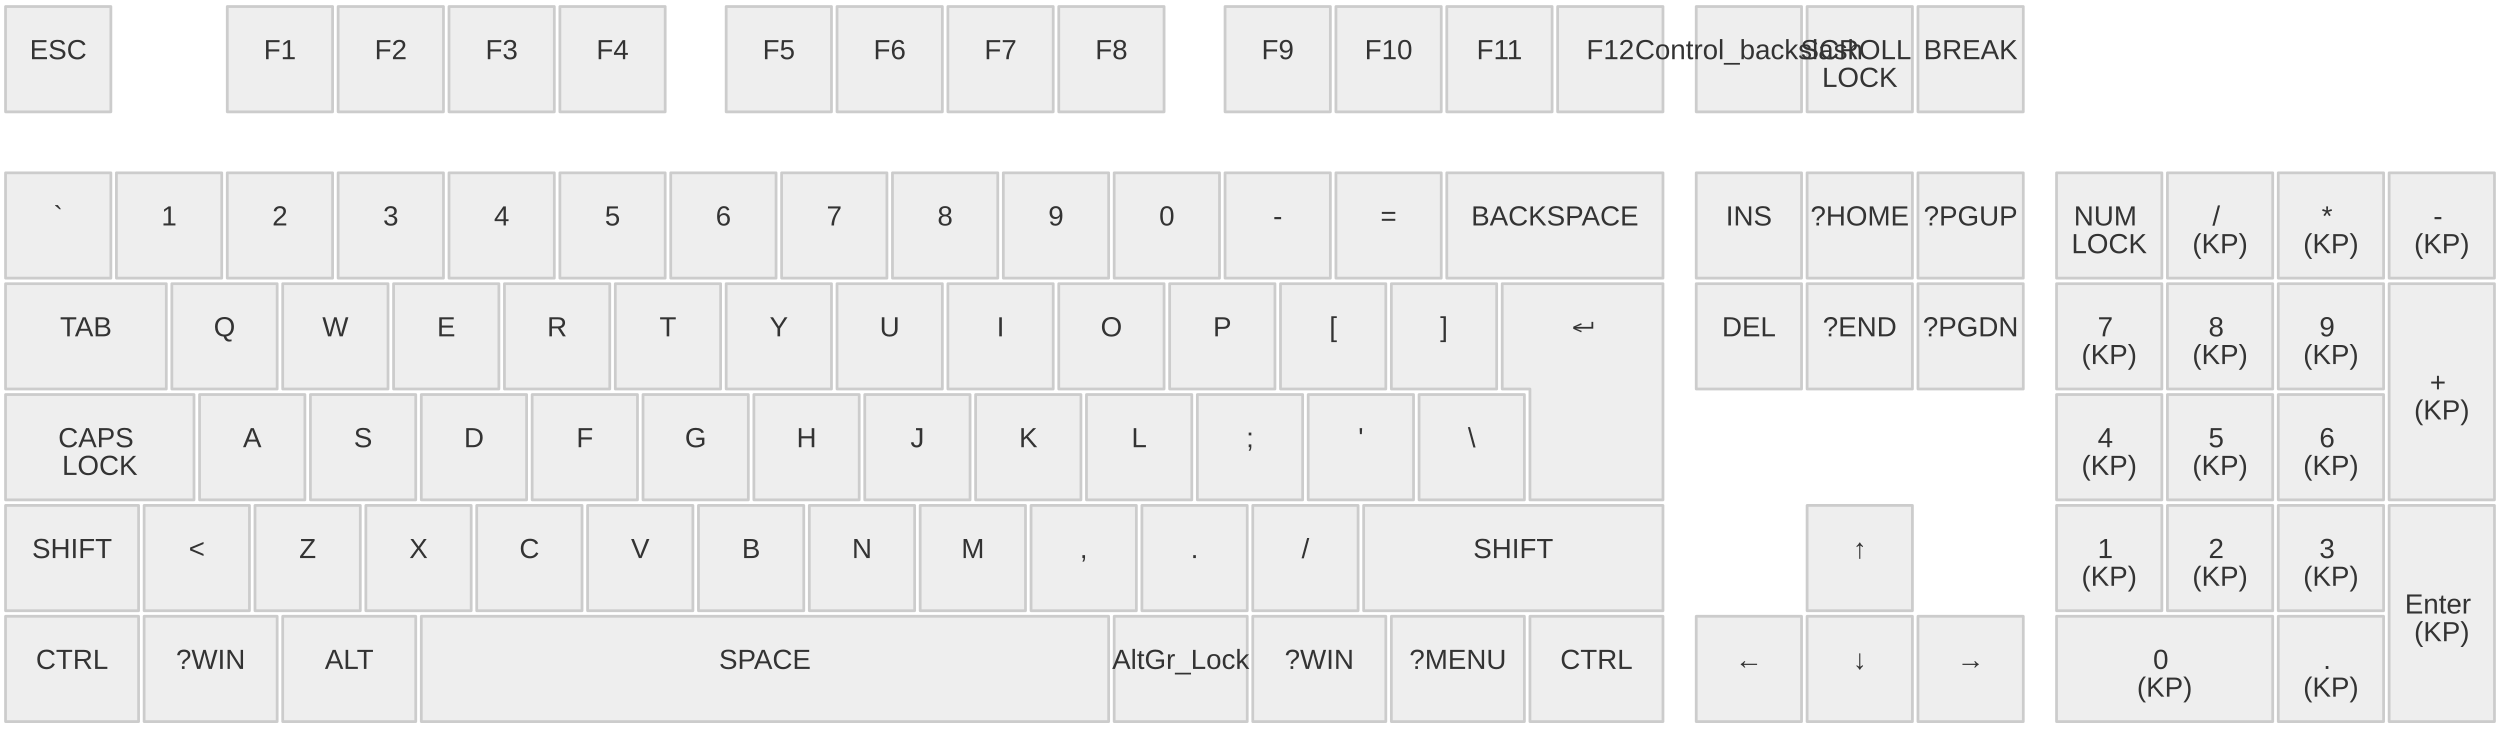
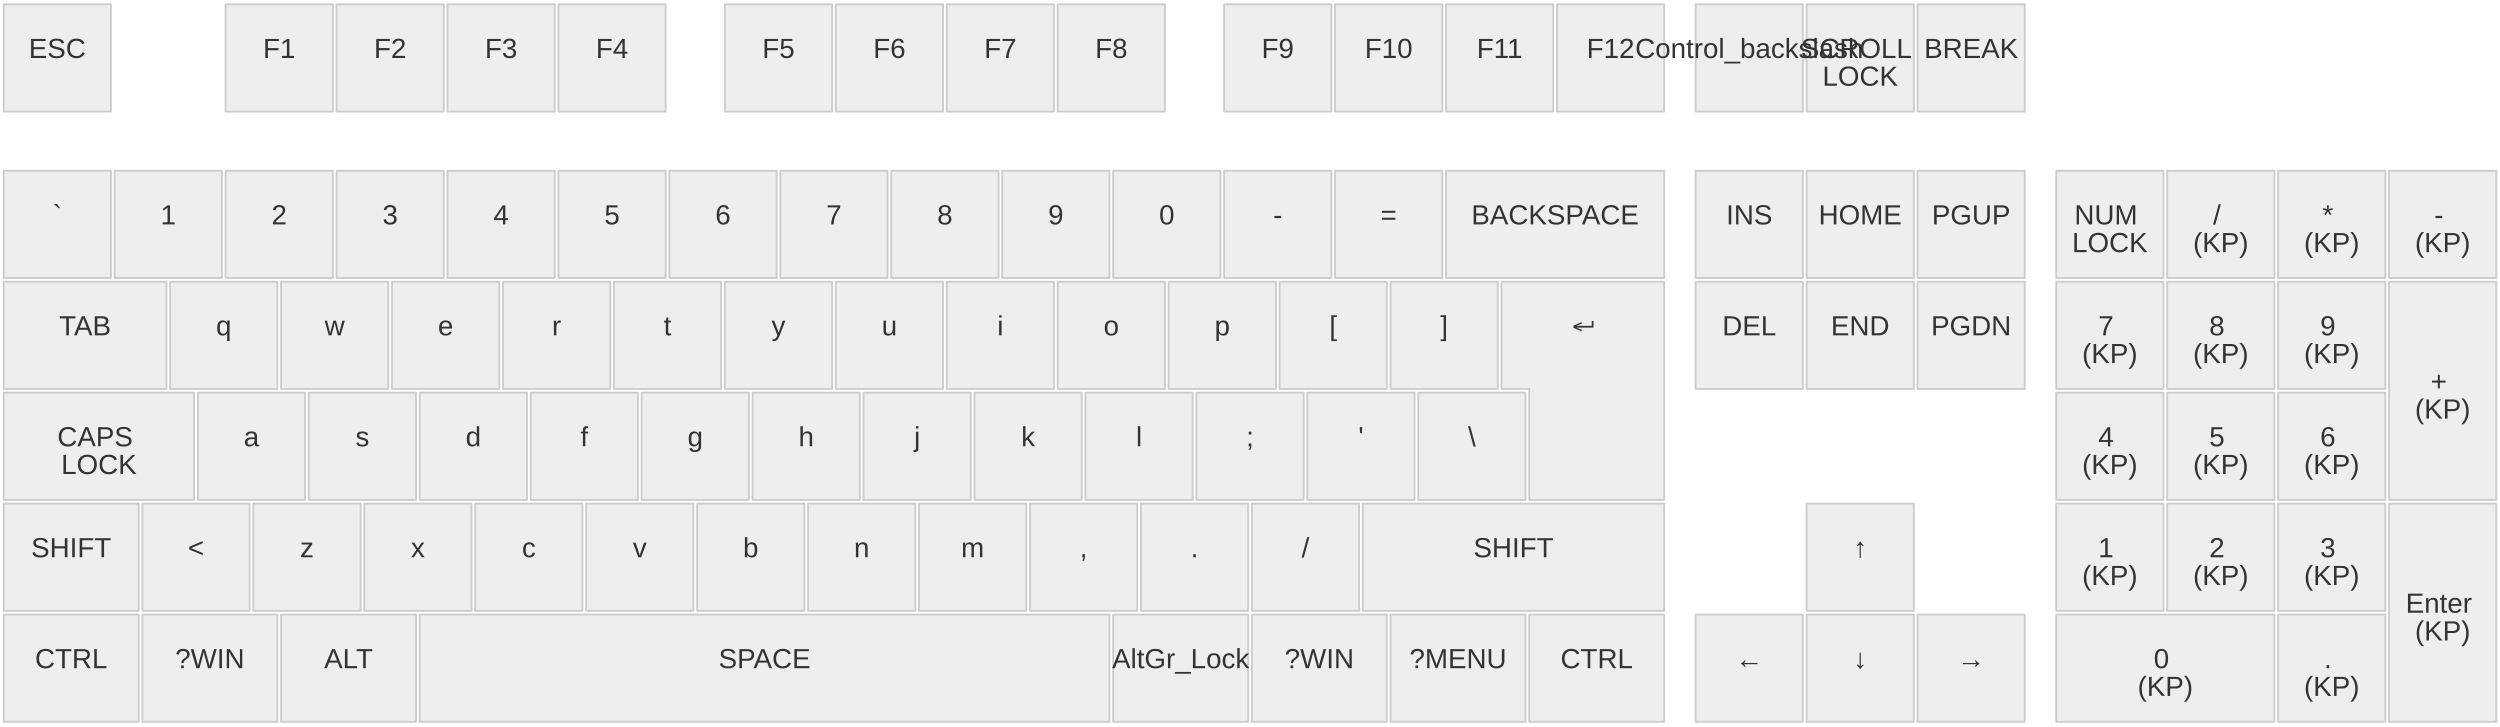
- <svg xmlns="http://www.w3.org/2000/svg" width="903.0" height="263.0" viewBox="-1 -1 902.0 262.0">
-   <g font-family="Arial" font-size="10px" font-size-adjust="0.518">
+ <svg xmlns="http://www.w3.org/2000/svg" width="1353.0" height="393.0" viewBox="-1 -1 1352.0 392.0">
+   <g font-family="Arial" font-size="15px" font-size-adjust="0.518">
    <g fill="#eee" stroke="#ccc" stroke-linejoin="round">
-       <rect x="1" y="1" width="38" height="38" />
-       <rect x="81" y="1" width="38" height="38" />
-       <rect x="121" y="1" width="38" height="38" />
-       <rect x="161" y="1" width="38" height="38" />
-       <rect x="201" y="1" width="38" height="38" />
-       <rect x="261.0" y="1" width="38" height="38" />
-       <rect x="301.0" y="1" width="38" height="38" />
-       <rect x="341.0" y="1" width="38" height="38" />
-       <rect x="381.0" y="1" width="38" height="38" />
-       <rect x="441.0" y="1" width="38" height="38" />
-       <rect x="481.0" y="1" width="38" height="38" />
-       <rect x="521.0" y="1" width="38" height="38" />
-       <rect x="561.0" y="1" width="38" height="38" />
-       <rect x="1" y="61.0" width="38" height="38" />
-       <rect x="41" y="61.0" width="38" height="38" />
-       <rect x="81" y="61.0" width="38" height="38" />
-       <rect x="121" y="61.0" width="38" height="38" />
-       <rect x="161" y="61.0" width="38" height="38" />
-       <rect x="201" y="61.0" width="38" height="38" />
-       <rect x="241" y="61.0" width="38" height="38" />
-       <rect x="281" y="61.0" width="38" height="38" />
-       <rect x="321" y="61.0" width="38" height="38" />
-       <rect x="361" y="61.0" width="38" height="38" />
-       <rect x="401" y="61.0" width="38" height="38" />
-       <rect x="441" y="61.0" width="38" height="38" />
-       <rect x="481" y="61.0" width="38" height="38" />
-       <rect x="521" y="61.0" width="78" height="38" />
-       <rect x="1" y="101.0" width="58.0" height="38" />
-       <rect x="61.0" y="101.0" width="38" height="38" />
-       <rect x="101.0" y="101.0" width="38" height="38" />
-       <rect x="141.0" y="101.0" width="38" height="38" />
-       <rect x="181.0" y="101.0" width="38" height="38" />
-       <rect x="221.0" y="101.0" width="38" height="38" />
-       <rect x="261.0" y="101.0" width="38" height="38" />
-       <rect x="301.0" y="101.0" width="38" height="38" />
-       <rect x="341.0" y="101.0" width="38" height="38" />
-       <rect x="381.0" y="101.0" width="38" height="38" />
-       <rect x="421.0" y="101.0" width="38" height="38" />
-       <rect x="461.0" y="101.0" width="38" height="38" />
-       <rect x="501.0" y="101.0" width="38" height="38" />
-       <rect x="1" y="141.0" width="68.0" height="38" />
-       <rect x="71.0" y="141.0" width="38" height="38" />
-       <rect x="111.0" y="141.0" width="38" height="38" />
-       <rect x="151.0" y="141.0" width="38" height="38" />
-       <rect x="191.0" y="141.0" width="38" height="38" />
-       <rect x="231.0" y="141.0" width="38" height="38" />
-       <rect x="271.0" y="141.0" width="38" height="38" />
-       <rect x="311.0" y="141.0" width="38" height="38" />
-       <rect x="351.0" y="141.0" width="38" height="38" />
-       <rect x="391.0" y="141.0" width="38" height="38" />
-       <rect x="431.0" y="141.0" width="38" height="38" />
-       <rect x="471.0" y="141.0" width="38" height="38" />
-       <rect x="511.0" y="141.0" width="38" height="38" />
-       <polygon points="541.0,101.0 599.0,101.0 599.0,179.0 551.0,179.0 551.0,139.0 541.0,139.0 541.0,101.0" />
-       <rect x="1" y="181.0" width="48.0" height="38" />
-       <rect x="51.0" y="181.0" width="38" height="38" />
-       <rect x="91.0" y="181.0" width="38" height="38" />
-       <rect x="131.0" y="181.0" width="38" height="38" />
-       <rect x="171.0" y="181.0" width="38" height="38" />
-       <rect x="211.0" y="181.0" width="38" height="38" />
-       <rect x="251.0" y="181.0" width="38" height="38" />
-       <rect x="291.0" y="181.0" width="38" height="38" />
-       <rect x="331.0" y="181.0" width="38" height="38" />
-       <rect x="371.0" y="181.0" width="38" height="38" />
-       <rect x="411.0" y="181.0" width="38" height="38" />
-       <rect x="451.0" y="181.0" width="38" height="38" />
-       <rect x="491.0" y="181.0" width="108.0" height="38" />
-       <rect x="1" y="221.0" width="48.0" height="38" />
-       <rect x="51.0" y="221.0" width="48.0" height="38" />
-       <rect x="101.0" y="221.0" width="48.0" height="38" />
-       <rect x="151.0" y="221.0" width="248.0" height="38" />
-       <rect x="401.0" y="221.0" width="48.0" height="38" />
-       <rect x="451.0" y="221.0" width="48.0" height="38" />
-       <rect x="501.0" y="221.0" width="48.0" height="38" />
-       <rect x="551.0" y="221.0" width="48.0" height="38" />
-       <rect x="611.0" y="1" width="38" height="38" />
-       <rect x="651.0" y="1" width="38" height="38" />
-       <rect x="691.0" y="1" width="38" height="38" />
-       <rect x="611.0" y="61.0" width="38" height="38" />
-       <rect x="651.0" y="61.0" width="38" height="38" />
-       <rect x="691.0" y="61.0" width="38" height="38" />
-       <rect x="611.0" y="101.0" width="38" height="38" />
-       <rect x="651.0" y="101.0" width="38" height="38" />
-       <rect x="691.0" y="101.0" width="38" height="38" />
-       <rect x="651.0" y="181.0" width="38" height="38" />
-       <rect x="611.0" y="221.0" width="38" height="38" />
-       <rect x="651.0" y="221.0" width="38" height="38" />
-       <rect x="691.0" y="221.0" width="38" height="38" />
-       <rect x="741.0" y="61.0" width="38" height="38" />
-       <rect x="781.0" y="61.0" width="38" height="38" />
-       <rect x="821.0" y="61.0" width="38" height="38" />
-       <rect x="861.0" y="61.0" width="38" height="38" />
-       <rect x="741.0" y="101.0" width="38" height="38" />
-       <rect x="781.0" y="101.0" width="38" height="38" />
-       <rect x="821.0" y="101.0" width="38" height="38" />
-       <rect x="741.0" y="141.0" width="38" height="38" />
-       <rect x="781.0" y="141.0" width="38" height="38" />
-       <rect x="821.0" y="141.0" width="38" height="38" />
-       <rect x="861.0" y="101.0" width="38" height="78.0" />
-       <rect x="741.0" y="181.0" width="38" height="38" />
-       <rect x="781.0" y="181.0" width="38" height="38" />
-       <rect x="821.0" y="181.0" width="38" height="38" />
-       <rect x="741.0" y="221.0" width="78" height="38" />
-       <rect x="821.0" y="221.0" width="38" height="38" />
-       <rect x="861.0" y="181.0" width="38" height="78.0" />
+       <rect x="1" y="1" width="58" height="58" />
+       <rect x="121" y="1" width="58" height="58" />
+       <rect x="181" y="1" width="58" height="58" />
+       <rect x="241" y="1" width="58" height="58" />
+       <rect x="301" y="1" width="58" height="58" />
+       <rect x="391.0" y="1" width="58" height="58" />
+       <rect x="451.0" y="1" width="58" height="58" />
+       <rect x="511.0" y="1" width="58" height="58" />
+       <rect x="571.0" y="1" width="58" height="58" />
+       <rect x="661.0" y="1" width="58" height="58" />
+       <rect x="721.0" y="1" width="58" height="58" />
+       <rect x="781.0" y="1" width="58" height="58" />
+       <rect x="841.0" y="1" width="58" height="58" />
+       <rect x="1" y="91.0" width="58" height="58" />
+       <rect x="61" y="91.0" width="58" height="58" />
+       <rect x="121" y="91.0" width="58" height="58" />
+       <rect x="181" y="91.0" width="58" height="58" />
+       <rect x="241" y="91.0" width="58" height="58" />
+       <rect x="301" y="91.0" width="58" height="58" />
+       <rect x="361" y="91.0" width="58" height="58" />
+       <rect x="421" y="91.0" width="58" height="58" />
+       <rect x="481" y="91.0" width="58" height="58" />
+       <rect x="541" y="91.0" width="58" height="58" />
+       <rect x="601" y="91.0" width="58" height="58" />
+       <rect x="661" y="91.0" width="58" height="58" />
+       <rect x="721" y="91.0" width="58" height="58" />
+       <rect x="781" y="91.0" width="118" height="58" />
+       <rect x="1" y="151.0" width="88.0" height="58" />
+       <rect x="91.0" y="151.0" width="58" height="58" />
+       <rect x="151.0" y="151.0" width="58" height="58" />
+       <rect x="211.0" y="151.0" width="58" height="58" />
+       <rect x="271.0" y="151.0" width="58" height="58" />
+       <rect x="331.0" y="151.0" width="58" height="58" />
+       <rect x="391.0" y="151.0" width="58" height="58" />
+       <rect x="451.0" y="151.0" width="58" height="58" />
+       <rect x="511.0" y="151.0" width="58" height="58" />
+       <rect x="571.0" y="151.0" width="58" height="58" />
+       <rect x="631.0" y="151.0" width="58" height="58" />
+       <rect x="691.0" y="151.0" width="58" height="58" />
+       <rect x="751.0" y="151.0" width="58" height="58" />
+       <rect x="1" y="211.0" width="103.0" height="58" />
+       <rect x="106.0" y="211.0" width="58" height="58" />
+       <rect x="166.0" y="211.0" width="58" height="58" />
+       <rect x="226.0" y="211.0" width="58" height="58" />
+       <rect x="286.0" y="211.0" width="58" height="58" />
+       <rect x="346.0" y="211.0" width="58" height="58" />
+       <rect x="406.0" y="211.0" width="58" height="58" />
+       <rect x="466.0" y="211.0" width="58" height="58" />
+       <rect x="526.0" y="211.0" width="58" height="58" />
+       <rect x="586.0" y="211.0" width="58" height="58" />
+       <rect x="646.0" y="211.0" width="58" height="58" />
+       <rect x="706.0" y="211.0" width="58" height="58" />
+       <rect x="766.0" y="211.0" width="58" height="58" />
+       <polygon points="811.0,151.0 899.0,151.0 899.0,269.0 826.0,269.0 826.0,209.0 811.0,209.0 811.0,151.0" />
+       <rect x="1" y="271.0" width="73.0" height="58" />
+       <rect x="76.0" y="271.0" width="58" height="58" />
+       <rect x="136.0" y="271.0" width="58" height="58" />
+       <rect x="196.0" y="271.0" width="58" height="58" />
+       <rect x="256.0" y="271.0" width="58" height="58" />
+       <rect x="316.0" y="271.0" width="58" height="58" />
+       <rect x="376.0" y="271.0" width="58" height="58" />
+       <rect x="436.0" y="271.0" width="58" height="58" />
+       <rect x="496.0" y="271.0" width="58" height="58" />
+       <rect x="556.0" y="271.0" width="58" height="58" />
+       <rect x="616.0" y="271.0" width="58" height="58" />
+       <rect x="676.0" y="271.0" width="58" height="58" />
+       <rect x="736.0" y="271.0" width="163.0" height="58" />
+       <rect x="1" y="331.0" width="73.0" height="58" />
+       <rect x="76.0" y="331.0" width="73.0" height="58" />
+       <rect x="151.0" y="331.0" width="73.0" height="58" />
+       <rect x="226.0" y="331.0" width="373.0" height="58" />
+       <rect x="601.0" y="331.0" width="73.0" height="58" />
+       <rect x="676.0" y="331.0" width="73.0" height="58" />
+       <rect x="751.0" y="331.0" width="73.0" height="58" />
+       <rect x="826.0" y="331.0" width="73.0" height="58" />
+       <rect x="916.0" y="1" width="58" height="58" />
+       <rect x="976.0" y="1" width="58" height="58" />
+       <rect x="1036.0" y="1" width="58" height="58" />
+       <rect x="916.0" y="91.0" width="58" height="58" />
+       <rect x="976.0" y="91.0" width="58" height="58" />
+       <rect x="1036.0" y="91.0" width="58" height="58" />
+       <rect x="916.0" y="151.0" width="58" height="58" />
+       <rect x="976.0" y="151.0" width="58" height="58" />
+       <rect x="1036.0" y="151.0" width="58" height="58" />
+       <rect x="976.0" y="271.0" width="58" height="58" />
+       <rect x="916.0" y="331.0" width="58" height="58" />
+       <rect x="976.0" y="331.0" width="58" height="58" />
+       <rect x="1036.0" y="331.0" width="58" height="58" />
+       <rect x="1111.0" y="91.0" width="58" height="58" />
+       <rect x="1171.0" y="91.0" width="58" height="58" />
+       <rect x="1231.0" y="91.0" width="58" height="58" />
+       <rect x="1291.0" y="91.0" width="58" height="58" />
+       <rect x="1111.0" y="151.0" width="58" height="58" />
+       <rect x="1171.0" y="151.0" width="58" height="58" />
+       <rect x="1231.0" y="151.0" width="58" height="58" />
+       <rect x="1111.0" y="211.0" width="58" height="58" />
+       <rect x="1171.0" y="211.0" width="58" height="58" />
+       <rect x="1231.0" y="211.0" width="58" height="58" />
+       <rect x="1291.0" y="151.0" width="58" height="118.0" />
+       <rect x="1111.0" y="271.0" width="58" height="58" />
+       <rect x="1171.0" y="271.0" width="58" height="58" />
+       <rect x="1231.0" y="271.0" width="58" height="58" />
+       <rect x="1111.0" y="331.0" width="118" height="58" />
+       <rect x="1231.0" y="331.0" width="58" height="58" />
+       <rect x="1291.0" y="271.0" width="58" height="118.0" />
    </g>
    <g fill="#333" text-anchor="middle" text-align="center">
-       <text x="20.0" y="20.0">ESC</text>
-       <text x="100.0" y="20.0">F1</text>
-       <text x="140.0" y="20.0">F2</text>
-       <text x="180.0" y="20.0">F3</text>
-       <text x="220.0" y="20.0">F4</text>
-       <text x="280.0" y="20.0">F5</text>
-       <text x="320.0" y="20.0">F6</text>
-       <text x="360.0" y="20.0">F7</text>
-       <text x="400.0" y="20.0">F8</text>
-       <text x="460.0" y="20.0">F9</text>
-       <text x="500.0" y="20.0">F10</text>
-       <text x="540.0" y="20.0">F11</text>
-       <text x="580.0" y="20.0">F12</text>
-       <text x="20.0" y="80.0">`</text>
-       <text x="60.0" y="80.0">1</text>
-       <text x="100.0" y="80.0">2</text>
-       <text x="140.0" y="80.0">3</text>
-       <text x="180.0" y="80.0">4</text>
-       <text x="220.0" y="80.0">5</text>
-       <text x="260.0" y="80.0">6</text>
-       <text x="300.0" y="80.0">7</text>
-       <text x="340.0" y="80.0">8</text>
-       <text x="380.0" y="80.0">9</text>
-       <text x="420.0" y="80.0">0</text>
-       <text x="460.0" y="80.0">-</text>
-       <text x="500.0" y="80.0">=</text>
-       <text x="560.0" y="80.0">BACKSPACE</text>
-       <text x="30.0" y="120.0">TAB</text>
-       <text x="80.0" y="120.0">Q</text>
-       <text x="120.0" y="120.0">W</text>
-       <text x="160.0" y="120.0">E</text>
-       <text x="200.0" y="120.0">R</text>
-       <text x="240.0" y="120.0">T</text>
-       <text x="280.0" y="120.0">Y</text>
-       <text x="320.0" y="120.0">U</text>
-       <text x="360.0" y="120.0">I</text>
-       <text x="400.0" y="120.0">O</text>
-       <text x="440.0" y="120.0">P</text>
-       <text x="480.0" y="120.0">[</text>
-       <text x="520.0" y="120.0">]</text>
-       <text x="35.0" y="160.0">
-         <tspan x="35.0" dy="0">CAPS</tspan>
-         <tspan x="35.0" dy="1em">LOCK</tspan>
-       </text>
-       <text x="90.0" y="160.0">A</text>
-       <text x="130.0" y="160.0">S</text>
-       <text x="170.0" y="160.0">D</text>
-       <text x="210.0" y="160.0">F</text>
-       <text x="250.0" y="160.0">G</text>
-       <text x="290.0" y="160.0">H</text>
-       <text x="330.0" y="160.0">J</text>
-       <text x="370.0" y="160.0">K</text>
-       <text x="410.0" y="160.0">L</text>
-       <text x="450.0" y="160.0">;</text>
-       <text x="490.0" y="160.0">'</text>
-       <text x="530.0" y="160.0">\</text>
-       <text x="570.0" y="120.0">↵</text>
-       <text x="25.0" y="200.0">SHIFT</text>
-       <text x="70.0" y="200.0">&lt;</text>
-       <text x="110.0" y="200.0">Z</text>
-       <text x="150.0" y="200.0">X</text>
-       <text x="190.0" y="200.0">C</text>
-       <text x="230.0" y="200.0">V</text>
-       <text x="270.0" y="200.0">B</text>
-       <text x="310.0" y="200.0">N</text>
-       <text x="350.0" y="200.0">M</text>
-       <text x="390.0" y="200.0">,</text>
-       <text x="430.0" y="200.0">.</text>
-       <text x="470.0" y="200.0">/</text>
-       <text x="545.0" y="200.0">SHIFT</text>
-       <text x="25.0" y="240.0">CTRL</text>
-       <text x="75.0" y="240.0">?WIN</text>
-       <text x="125.0" y="240.0">ALT</text>
-       <text x="275.0" y="240.0">SPACE</text>
-       <text x="425.0" y="240.0">AltGr_Lock</text>
-       <text x="475.0" y="240.0">?WIN</text>
-       <text x="525.0" y="240.0">?MENU</text>
-       <text x="575.0" y="240.0">CTRL</text>
-       <text x="630.0" y="20.0">Control_backslash</text>
-       <text x="670.0" y="20.0">
-         <tspan x="670.0" dy="0">SCROLL</tspan>
-         <tspan x="670.0" dy="1em">LOCK</tspan>
-       </text>
-       <text x="710.0" y="20.0">BREAK</text>
-       <text x="630.0" y="80.0">INS</text>
-       <text x="670.0" y="80.0">?HOME</text>
-       <text x="710.0" y="80.0">?PGUP</text>
-       <text x="630.0" y="120.0">DEL</text>
-       <text x="670.0" y="120.0">?END</text>
-       <text x="710.0" y="120.0">?PGDN</text>
-       <text x="670.0" y="200.0">↑</text>
-       <text x="630.0" y="240.0">←</text>
-       <text x="670.0" y="240.0">↓</text>
-       <text x="710.0" y="240.0">→</text>
-       <text x="760.0" y="80.0">
-         <tspan x="760.0" dy="0">NUM</tspan>
-         <tspan x="760.0" dy="1em">LOCK</tspan>
-       </text>
-       <text x="800.0" y="80.0">
-         <tspan x="800.0" dy="0">/</tspan>
-         <tspan x="800.0" dy="1em">(KP)</tspan>
-       </text>
-       <text x="840.0" y="80.0">
-         <tspan x="840.0" dy="0">*</tspan>
-         <tspan x="840.0" dy="1em">(KP)</tspan>
-       </text>
-       <text x="880.0" y="80.0">
-         <tspan x="880.0" dy="0">-</tspan>
-         <tspan x="880.0" dy="1em">(KP)</tspan>
-       </text>
-       <text x="760.0" y="120.0">
-         <tspan x="760.0" dy="0">7</tspan>
-         <tspan x="760.0" dy="1em">(KP)</tspan>
-       </text>
-       <text x="800.0" y="120.0">
-         <tspan x="800.0" dy="0">8</tspan>
-         <tspan x="800.0" dy="1em">(KP)</tspan>
-       </text>
-       <text x="840.0" y="120.0">
-         <tspan x="840.0" dy="0">9</tspan>
-         <tspan x="840.0" dy="1em">(KP)</tspan>
-       </text>
-       <text x="760.0" y="160.0">
-         <tspan x="760.0" dy="0">4</tspan>
-         <tspan x="760.0" dy="1em">(KP)</tspan>
-       </text>
-       <text x="800.0" y="160.0">
-         <tspan x="800.0" dy="0">5</tspan>
-         <tspan x="800.0" dy="1em">(KP)</tspan>
-       </text>
-       <text x="840.0" y="160.0">
-         <tspan x="840.0" dy="0">6</tspan>
-         <tspan x="840.0" dy="1em">(KP)</tspan>
-       </text>
-       <text x="880.0" y="140.0">
-         <tspan x="880.0" dy="0">+</tspan>
-         <tspan x="880.0" dy="1em">(KP)</tspan>
-       </text>
-       <text x="760.0" y="200.0">
-         <tspan x="760.0" dy="0">1</tspan>
-         <tspan x="760.0" dy="1em">(KP)</tspan>
-       </text>
-       <text x="800.0" y="200.0">
-         <tspan x="800.0" dy="0">2</tspan>
-         <tspan x="800.0" dy="1em">(KP)</tspan>
-       </text>
-       <text x="840.0" y="200.0">
-         <tspan x="840.0" dy="0">3</tspan>
-         <tspan x="840.0" dy="1em">(KP)</tspan>
-       </text>
-       <text x="780.0" y="240.0">
-         <tspan x="780.0" dy="0">0</tspan>
-         <tspan x="780.0" dy="1em">(KP)</tspan>
-       </text>
-       <text x="840.0" y="240.0">
-         <tspan x="840.0" dy="0">.</tspan>
-         <tspan x="840.0" dy="1em">(KP)</tspan>
-       </text>
-       <text x="880.0" y="220.0">
-         <tspan x="880.0" dy="0">Enter</tspan>
-         <tspan x="880.0" dy="1em">(KP)</tspan>
+       <text x="30.0" y="30.0">ESC</text>
+       <text x="150.0" y="30.0">F1</text>
+       <text x="210.0" y="30.0">F2</text>
+       <text x="270.0" y="30.0">F3</text>
+       <text x="330.0" y="30.0">F4</text>
+       <text x="420.0" y="30.0">F5</text>
+       <text x="480.0" y="30.0">F6</text>
+       <text x="540.0" y="30.0">F7</text>
+       <text x="600.0" y="30.0">F8</text>
+       <text x="690.0" y="30.0">F9</text>
+       <text x="750.0" y="30.0">F10</text>
+       <text x="810.0" y="30.0">F11</text>
+       <text x="870.0" y="30.0">F12</text>
+       <text x="30.0" y="120.0">`</text>
+       <text x="90.0" y="120.0">1</text>
+       <text x="150.0" y="120.0">2</text>
+       <text x="210.0" y="120.0">3</text>
+       <text x="270.0" y="120.0">4</text>
+       <text x="330.0" y="120.0">5</text>
+       <text x="390.0" y="120.0">6</text>
+       <text x="450.0" y="120.0">7</text>
+       <text x="510.0" y="120.0">8</text>
+       <text x="570.0" y="120.0">9</text>
+       <text x="630.0" y="120.0">0</text>
+       <text x="690.0" y="120.0">-</text>
+       <text x="750.0" y="120.0">=</text>
+       <text x="840.0" y="120.0">BACKSPACE</text>
+       <text x="45.0" y="180.0">TAB</text>
+       <text x="120.0" y="180.0">q</text>
+       <text x="180.0" y="180.0">w</text>
+       <text x="240.0" y="180.0">e</text>
+       <text x="300.0" y="180.0">r</text>
+       <text x="360.0" y="180.0">t</text>
+       <text x="420.0" y="180.0">y</text>
+       <text x="480.0" y="180.0">u</text>
+       <text x="540.0" y="180.0">i</text>
+       <text x="600.0" y="180.0">o</text>
+       <text x="660.0" y="180.0">p</text>
+       <text x="720.0" y="180.0">[</text>
+       <text x="780.0" y="180.0">]</text>
+       <text x="52.5" y="240.0">
+         <tspan x="52.5" dy="0">CAPS</tspan>
+         <tspan x="52.5" dy="1em">LOCK</tspan>
+       </text>
+       <text x="135.0" y="240.0">a</text>
+       <text x="195.0" y="240.0">s</text>
+       <text x="255.0" y="240.0">d</text>
+       <text x="315.0" y="240.0">f</text>
+       <text x="375.0" y="240.0">g</text>
+       <text x="435.0" y="240.0">h</text>
+       <text x="495.0" y="240.0">j</text>
+       <text x="555.0" y="240.0">k</text>
+       <text x="615.0" y="240.0">l</text>
+       <text x="675.0" y="240.0">;</text>
+       <text x="735.0" y="240.0">'</text>
+       <text x="795.0" y="240.0">\</text>
+       <text x="855.0" y="180.0">↵</text>
+       <text x="37.5" y="300.0">SHIFT</text>
+       <text x="105.0" y="300.0">&lt;</text>
+       <text x="165.0" y="300.0">z</text>
+       <text x="225.0" y="300.0">x</text>
+       <text x="285.0" y="300.0">c</text>
+       <text x="345.0" y="300.0">v</text>
+       <text x="405.0" y="300.0">b</text>
+       <text x="465.0" y="300.0">n</text>
+       <text x="525.0" y="300.0">m</text>
+       <text x="585.0" y="300.0">,</text>
+       <text x="645.0" y="300.0">.</text>
+       <text x="705.0" y="300.0">/</text>
+       <text x="817.5" y="300.0">SHIFT</text>
+       <text x="37.5" y="360.0">CTRL</text>
+       <text x="112.5" y="360.0">?WIN</text>
+       <text x="187.5" y="360.0">ALT</text>
+       <text x="412.5" y="360.0">SPACE</text>
+       <text x="637.5" y="360.0">AltGr_Lock</text>
+       <text x="712.5" y="360.0">?WIN</text>
+       <text x="787.5" y="360.0">?MENU</text>
+       <text x="862.5" y="360.0">CTRL</text>
+       <text x="945.0" y="30.0">Control_backslash</text>
+       <text x="1005.0" y="30.0">
+         <tspan x="1005.0" dy="0">SCROLL</tspan>
+         <tspan x="1005.0" dy="1em">LOCK</tspan>
+       </text>
+       <text x="1065.0" y="30.0">BREAK</text>
+       <text x="945.0" y="120.0">INS</text>
+       <text x="1005.0" y="120.0">HOME</text>
+       <text x="1065.0" y="120.0">PGUP</text>
+       <text x="945.0" y="180.0">DEL</text>
+       <text x="1005.0" y="180.0">END</text>
+       <text x="1065.0" y="180.0">PGDN</text>
+       <text x="1005.0" y="300.0">↑</text>
+       <text x="945.0" y="360.0">←</text>
+       <text x="1005.0" y="360.0">↓</text>
+       <text x="1065.0" y="360.0">→</text>
+       <text x="1140.0" y="120.0">
+         <tspan x="1140.0" dy="0">NUM</tspan>
+         <tspan x="1140.0" dy="1em">LOCK</tspan>
+       </text>
+       <text x="1200.0" y="120.0">
+         <tspan x="1200.0" dy="0">/</tspan>
+         <tspan x="1200.0" dy="1em">(KP)</tspan>
+       </text>
+       <text x="1260.0" y="120.0">
+         <tspan x="1260.0" dy="0">*</tspan>
+         <tspan x="1260.0" dy="1em">(KP)</tspan>
+       </text>
+       <text x="1320.0" y="120.0">
+         <tspan x="1320.0" dy="0">-</tspan>
+         <tspan x="1320.0" dy="1em">(KP)</tspan>
+       </text>
+       <text x="1140.0" y="180.0">
+         <tspan x="1140.0" dy="0">7</tspan>
+         <tspan x="1140.0" dy="1em">(KP)</tspan>
+       </text>
+       <text x="1200.0" y="180.0">
+         <tspan x="1200.0" dy="0">8</tspan>
+         <tspan x="1200.0" dy="1em">(KP)</tspan>
+       </text>
+       <text x="1260.0" y="180.0">
+         <tspan x="1260.0" dy="0">9</tspan>
+         <tspan x="1260.0" dy="1em">(KP)</tspan>
+       </text>
+       <text x="1140.0" y="240.0">
+         <tspan x="1140.0" dy="0">4</tspan>
+         <tspan x="1140.0" dy="1em">(KP)</tspan>
+       </text>
+       <text x="1200.0" y="240.0">
+         <tspan x="1200.0" dy="0">5</tspan>
+         <tspan x="1200.0" dy="1em">(KP)</tspan>
+       </text>
+       <text x="1260.0" y="240.0">
+         <tspan x="1260.0" dy="0">6</tspan>
+         <tspan x="1260.0" dy="1em">(KP)</tspan>
+       </text>
+       <text x="1320.0" y="210.0">
+         <tspan x="1320.0" dy="0">+</tspan>
+         <tspan x="1320.0" dy="1em">(KP)</tspan>
+       </text>
+       <text x="1140.0" y="300.0">
+         <tspan x="1140.0" dy="0">1</tspan>
+         <tspan x="1140.0" dy="1em">(KP)</tspan>
+       </text>
+       <text x="1200.0" y="300.0">
+         <tspan x="1200.0" dy="0">2</tspan>
+         <tspan x="1200.0" dy="1em">(KP)</tspan>
+       </text>
+       <text x="1260.0" y="300.0">
+         <tspan x="1260.0" dy="0">3</tspan>
+         <tspan x="1260.0" dy="1em">(KP)</tspan>
+       </text>
+       <text x="1170.0" y="360.0">
+         <tspan x="1170.0" dy="0">0</tspan>
+         <tspan x="1170.0" dy="1em">(KP)</tspan>
+       </text>
+       <text x="1260.0" y="360.0">
+         <tspan x="1260.0" dy="0">.</tspan>
+         <tspan x="1260.0" dy="1em">(KP)</tspan>
+       </text>
+       <text x="1320.0" y="330.0">
+         <tspan x="1320.0" dy="0">Enter</tspan>
+         <tspan x="1320.0" dy="1em">(KP)</tspan>
      </text>
    </g>
  </g>
</svg>
